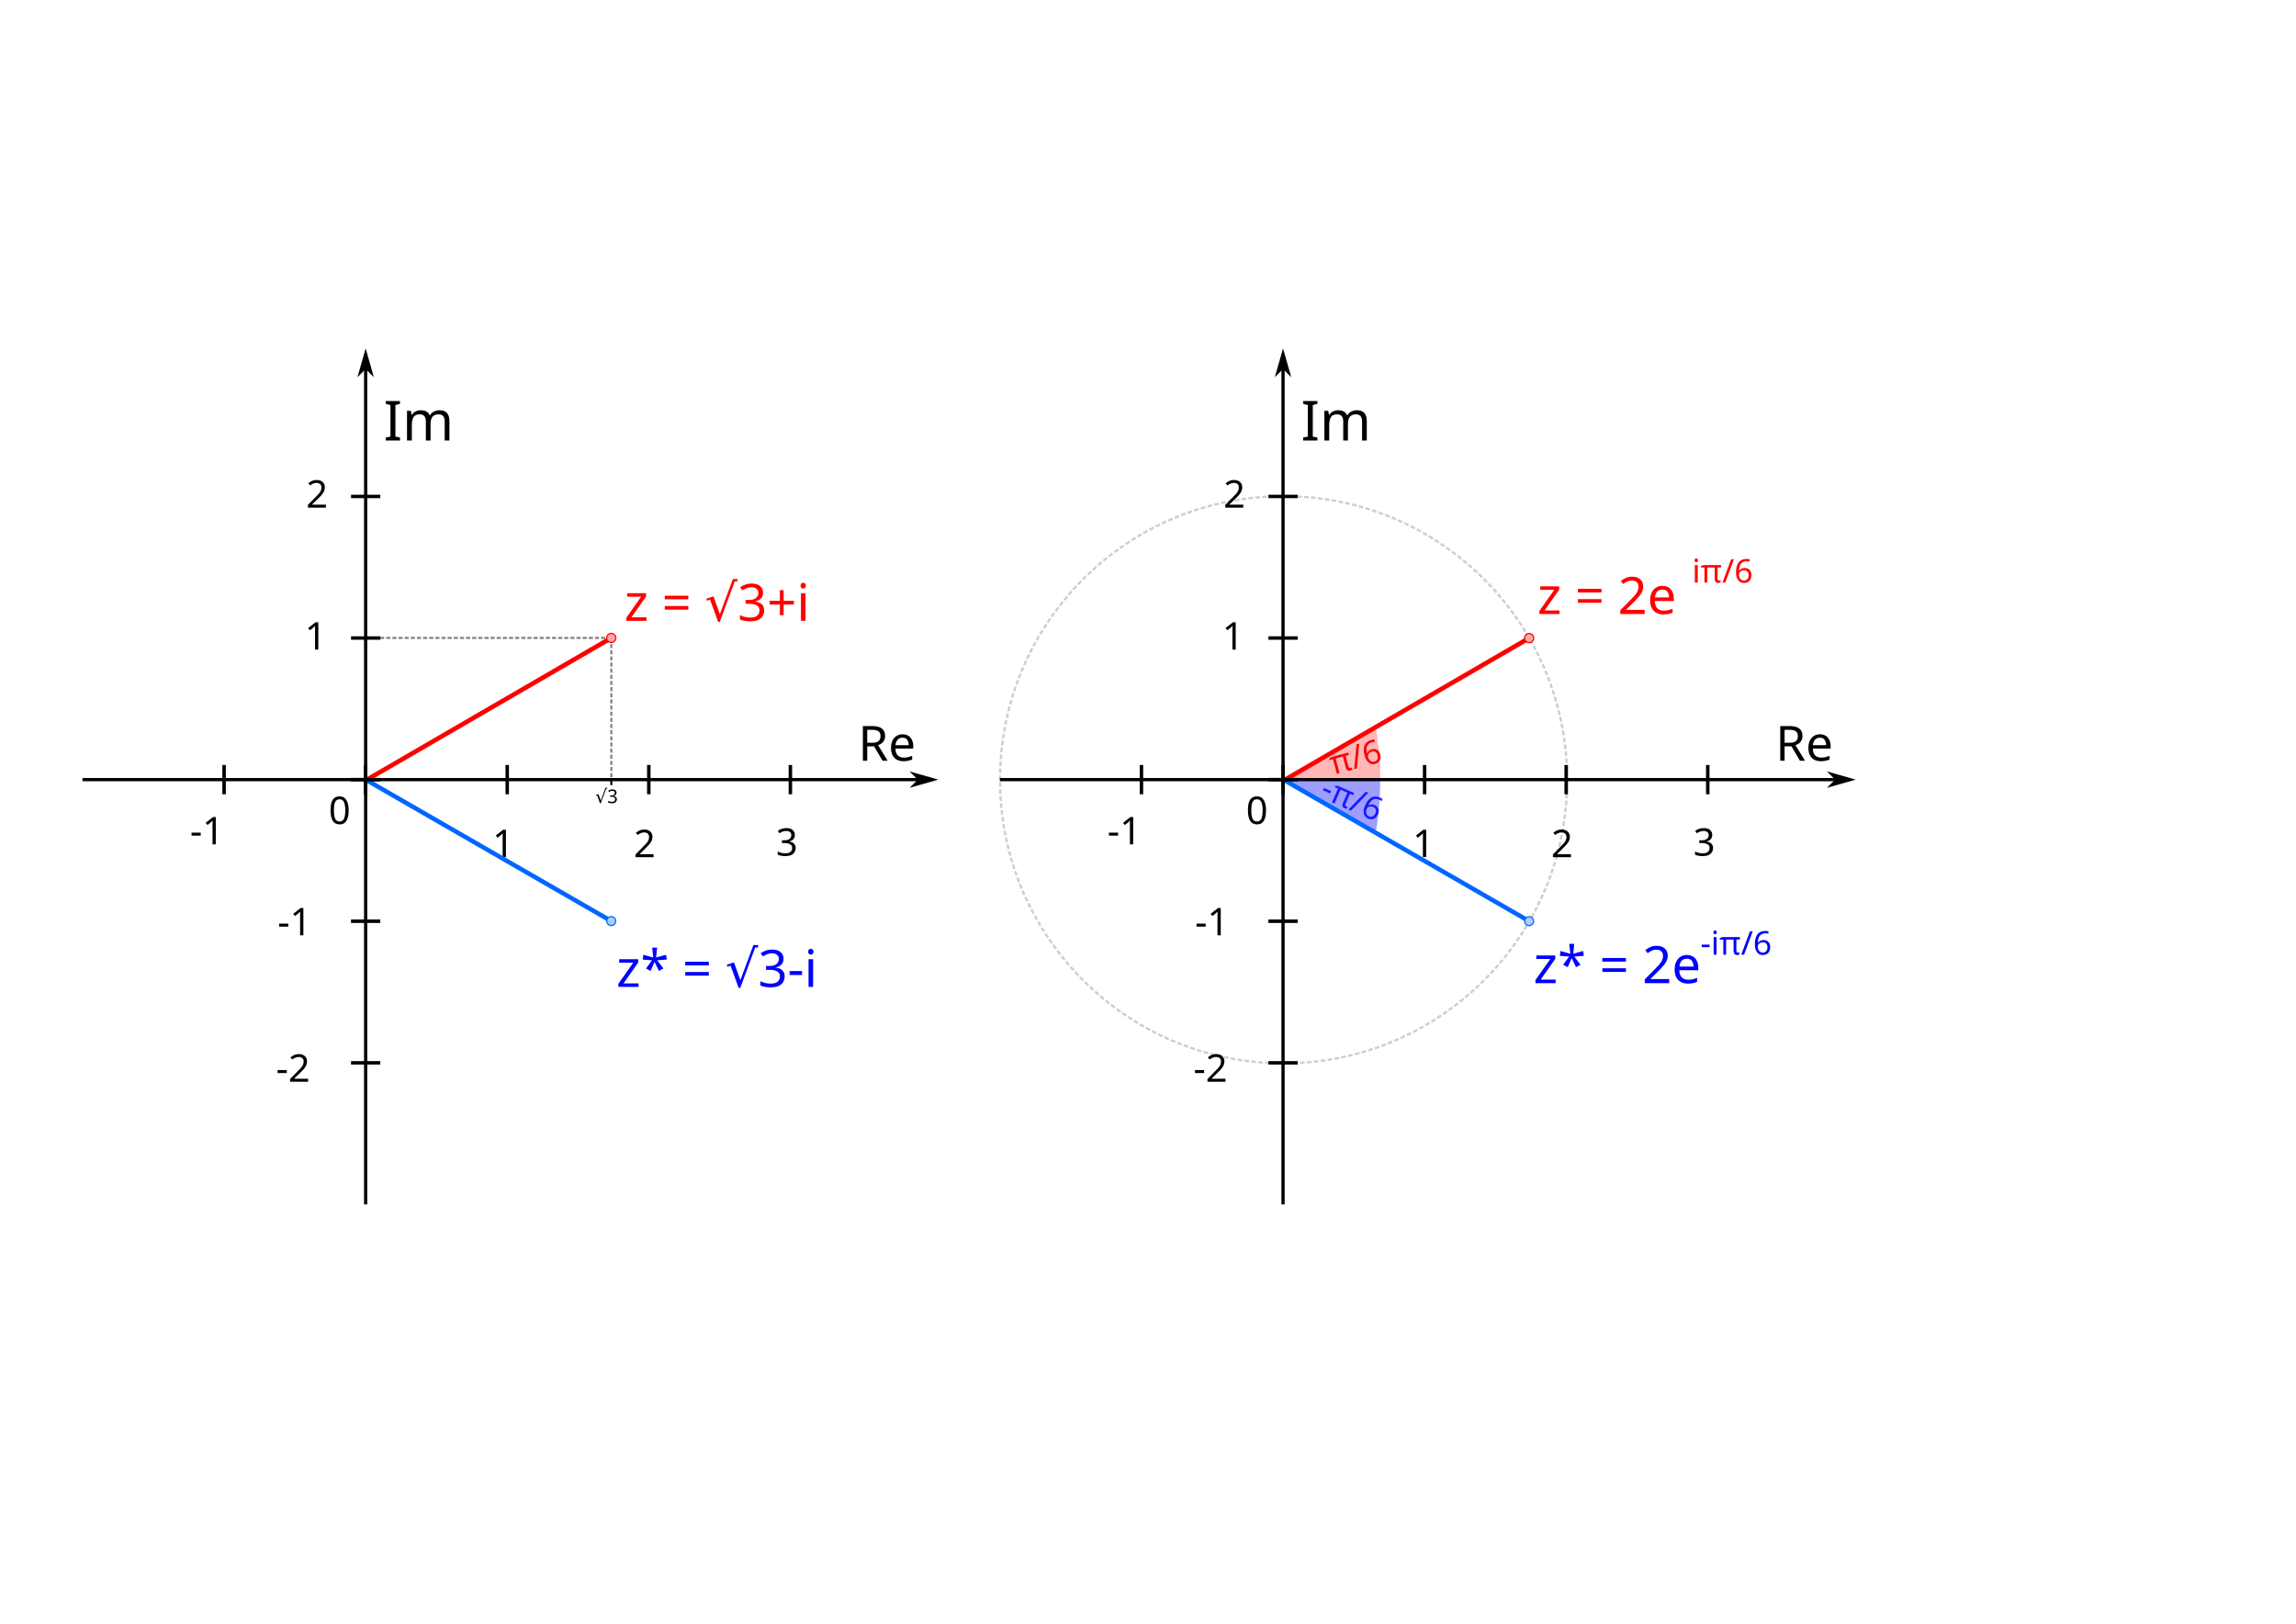
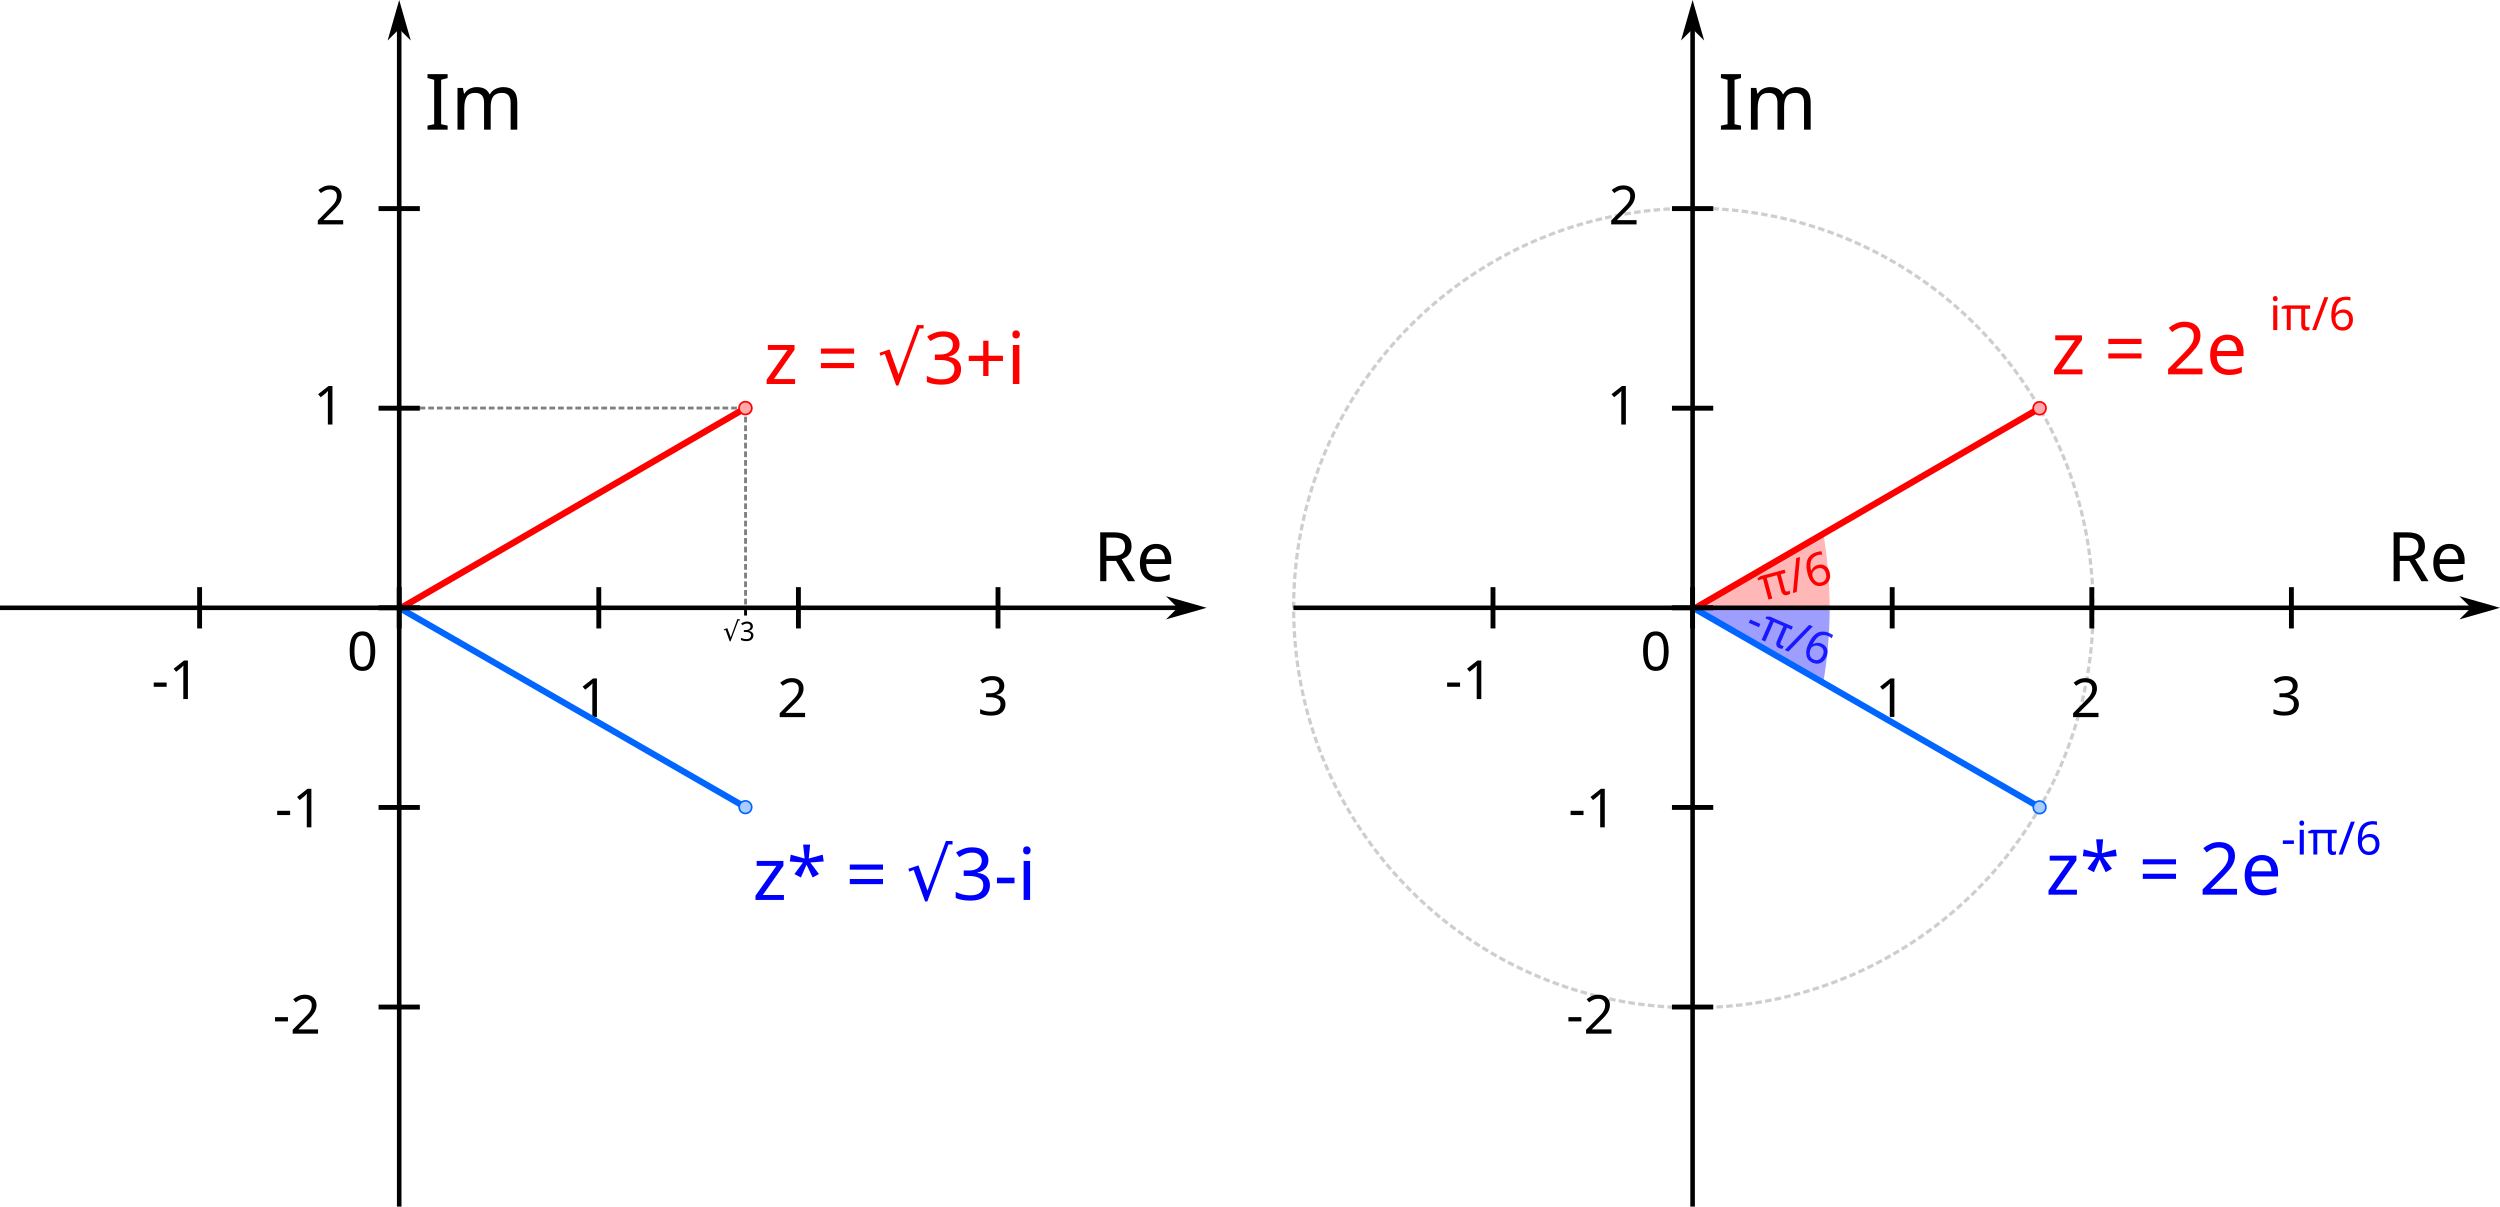
- <svg xmlns="http://www.w3.org/2000/svg" width="297mm" height="210mm" viewBox="0 0 297 210" version="1.1" id="svg8">
+ <svg xmlns="http://www.w3.org/2000/svg" width="229.372mm" height="110.705mm" viewBox="0 0 229.372 110.705" version="1.1" id="svg8">
  <defs id="defs2">
    <marker orient="auto" refY="0" refX="0" id="marker8377" style="overflow:visible">
      <path id="path8375" d="M 0,0 5,-5 -12.5,0 5,5 Z" style="fill:#000000;fill-opacity:1;fill-rule:evenodd;stroke:#000000;stroke-width:1pt;stroke-opacity:1" transform="matrix(-0.4,0,0,-0.4,-4,0)" />
    </marker>
    <marker style="overflow:visible" id="marker6010" refX="0" refY="0" orient="auto">
      <path transform="matrix(-0.4,0,0,-0.4,-4,0)" style="fill:#000000;fill-opacity:1;fill-rule:evenodd;stroke:#000000;stroke-width:1pt;stroke-opacity:1" d="M 0,0 5,-5 -12.5,0 5,5 Z" id="path6008" />
    </marker>
-     <marker orient="auto" refY="0.0" refX="0.0" id="DotS" style="overflow:visible">
-       <path id="path897" d="M -2.5,-1.0 C -2.5,1.76 -4.74,4.0 -7.5,4.0 C -10.26,4.0 -12.5,1.76 -12.5,-1.0 C -12.5,-3.76 -10.26,-6.0 -7.5,-6.0 C -4.74,-6.0 -2.5,-3.76 -2.5,-1.0 z " style="fill-rule:evenodd;stroke:#ff0000;stroke-width:1pt;stroke-opacity:1;fill:#ffaaaa;fill-opacity:1" transform="scale(0.2) translate(7.4, 1)" />
+     <marker orient="auto" refY="0" refX="0" id="DotS" style="overflow:visible">
+       <path id="path897" d="m -2.5,-1 c 0,2.76 -2.24,5 -5,5 -2.76,0 -5,-2.24 -5,-5 0,-2.76 2.24,-5 5,-5 2.76,0 5,2.24 5,5 z" style="fill:#ffaaaa;fill-opacity:1;fill-rule:evenodd;stroke:#ff0000;stroke-width:1pt;stroke-opacity:1" transform="matrix(0.2,0,0,0.2,1.48,0.2)" />
    </marker>
    <marker orient="auto" refY="0" refX="0" id="marker4554" style="overflow:visible">
      <path id="path4552" d="M 0,0 5,-5 -12.5,0 5,5 Z" style="fill:#000000;fill-opacity:1;fill-rule:evenodd;stroke:#000000;stroke-width:1pt;stroke-opacity:1" transform="matrix(-0.4,0,0,-0.4,-4,0)" />
    </marker>
    <marker orient="auto" refY="0" refX="0" id="StopL" style="overflow:visible">
      <path id="path999" d="M 0,5.65 V -5.65" style="fill:none;fill-opacity:0.75;fill-rule:evenodd;stroke:#000000;stroke-width:1pt;stroke-opacity:1" transform="scale(0.8)" />
    </marker>
    <marker orient="auto" refY="0" refX="0" id="Arrow1Lend" style="overflow:visible">
      <path id="path833" d="M 0,0 5,-5 -12.5,0 5,5 Z" style="fill:#000000;fill-opacity:1;fill-rule:evenodd;stroke:#000000;stroke-width:1pt;stroke-opacity:1" transform="matrix(-0.8,0,0,-0.8,-10,0)" />
    </marker>
    <marker orient="auto" refY="0" refX="0" id="Arrow1Lend-0" style="overflow:visible">
      <path id="path833-0" d="M 0,0 5,-5 -12.5,0 5,5 Z" style="fill:#000000;fill-opacity:1;fill-rule:evenodd;stroke:#000000;stroke-width:1pt;stroke-opacity:1" transform="matrix(-0.8,0,0,-0.8,-10,0)" />
    </marker>
    <marker orient="auto" refY="0" refX="0" id="StopL-1" style="overflow:visible">
      <path id="path999-1" d="M 0,5.65 V -5.65" style="fill:none;fill-opacity:0.75;fill-rule:evenodd;stroke:#000000;stroke-width:1pt;stroke-opacity:1" transform="scale(0.8)" />
    </marker>
    <marker orient="auto" refY="0" refX="0" id="StopL-1-6" style="overflow:visible">
      <path id="path999-1-7" d="M 0,5.65 V -5.65" style="fill:none;fill-opacity:0.75;fill-rule:evenodd;stroke:#000000;stroke-width:1pt;stroke-opacity:1" transform="scale(0.8)" />
    </marker>
    <marker orient="auto" refY="0" refX="0" id="StopL-1-6-5" style="overflow:visible">
      <path id="path999-1-7-0" d="M 0,5.65 V -5.65" style="fill:none;fill-opacity:0.75;fill-rule:evenodd;stroke:#000000;stroke-width:1pt;stroke-opacity:1" transform="scale(0.8)" />
    </marker>
    <marker orient="auto" refY="0" refX="0" id="StopL-1-5" style="overflow:visible">
      <path id="path999-1-0" d="M 0,5.65 V -5.65" style="fill:none;fill-opacity:0.75;fill-rule:evenodd;stroke:#000000;stroke-width:1pt;stroke-opacity:1" transform="scale(0.8)" />
    </marker>
    <marker orient="auto" refY="0" refX="0" id="StopL-5" style="overflow:visible">
      <path id="path999-18" d="M 0,5.65 V -5.65" style="fill:none;fill-opacity:0.75;fill-rule:evenodd;stroke:#000000;stroke-width:1pt;stroke-opacity:1" transform="scale(0.8)" />
    </marker>
    <marker orient="auto" refY="0" refX="0" id="StopL-1-6-5-7" style="overflow:visible">
      <path id="path999-1-7-0-4" d="M 0,5.65 V -5.65" style="fill:none;fill-opacity:0.75;fill-rule:evenodd;stroke:#000000;stroke-width:1pt;stroke-opacity:1" transform="scale(0.8)" />
    </marker>
    <marker orient="auto" refY="0" refX="0" id="StopL-1-5-0" style="overflow:visible">
      <path id="path999-1-0-1" d="M 0,5.65 V -5.65" style="fill:none;fill-opacity:0.75;fill-rule:evenodd;stroke:#000000;stroke-width:1pt;stroke-opacity:1" transform="scale(0.8)" />
    </marker>
    <marker orient="auto" refY="0" refX="0" id="StopL-5-2" style="overflow:visible">
      <path id="path999-18-7" d="M 0,5.65 V -5.65" style="fill:none;fill-opacity:0.75;fill-rule:evenodd;stroke:#000000;stroke-width:1pt;stroke-opacity:1" transform="scale(0.8)" />
    </marker>
    <marker orient="auto" refY="0" refX="0" id="StopL-15" style="overflow:visible">
      <path id="path999-4" d="M 0,5.65 V -5.65" style="fill:none;fill-opacity:0.75;fill-rule:evenodd;stroke:#000000;stroke-width:1pt;stroke-opacity:1" transform="scale(0.8)" />
    </marker>
    <marker orient="auto" refY="0" refX="0" id="StopL-1-1" style="overflow:visible">
      <path id="path999-1-8" d="M 0,5.65 V -5.65" style="fill:none;fill-opacity:0.75;fill-rule:evenodd;stroke:#000000;stroke-width:1pt;stroke-opacity:1" transform="scale(0.8)" />
    </marker>
    <marker orient="auto" refY="0" refX="0" id="StopL-1-6-4" style="overflow:visible">
      <path id="path999-1-7-07" d="M 0,5.65 V -5.65" style="fill:none;fill-opacity:0.75;fill-rule:evenodd;stroke:#000000;stroke-width:1pt;stroke-opacity:1" transform="scale(0.8)" />
    </marker>
    <marker orient="auto" refY="0" refX="0" id="StopL-5-7" style="overflow:visible">
      <path id="path999-18-8" d="M 0,5.65 V -5.65" style="fill:none;fill-opacity:0.75;fill-rule:evenodd;stroke:#000000;stroke-width:1pt;stroke-opacity:1" transform="scale(0.8)" />
    </marker>
    <marker orient="auto" refY="0" refX="0" id="StopL-1-5-7" style="overflow:visible">
      <path id="path999-1-0-3" d="M 0,5.65 V -5.65" style="fill:none;fill-opacity:0.75;fill-rule:evenodd;stroke:#000000;stroke-width:1pt;stroke-opacity:1" transform="scale(0.8)" />
    </marker>
    <marker orient="auto" refY="0" refX="0" id="StopL-1-6-5-5" style="overflow:visible">
      <path id="path999-1-7-0-3" d="M 0,5.65 V -5.65" style="fill:none;fill-opacity:0.75;fill-rule:evenodd;stroke:#000000;stroke-width:1pt;stroke-opacity:1" transform="scale(0.8)" />
    </marker>
    <marker orient="auto" refY="0" refX="0" id="StopL-5-2-8" style="overflow:visible">
      <path id="path999-18-7-5" d="M 0,5.65 V -5.65" style="fill:none;fill-opacity:0.75;fill-rule:evenodd;stroke:#000000;stroke-width:1pt;stroke-opacity:1" transform="scale(0.8)" />
    </marker>
    <marker orient="auto" refY="0" refX="0" id="StopL-1-5-0-8" style="overflow:visible">
      <path id="path999-1-0-1-7" d="M 0,5.65 V -5.65" style="fill:none;fill-opacity:0.75;fill-rule:evenodd;stroke:#000000;stroke-width:1pt;stroke-opacity:1" transform="scale(0.8)" />
    </marker>
    <marker style="overflow:visible" id="marker1613-0" refX="0" refY="0" orient="auto">
      <path transform="matrix(-0.4,0,0,-0.4,-4,0)" style="fill:#000000;fill-opacity:1;fill-rule:evenodd;stroke:#000000;stroke-width:1pt;stroke-opacity:1" d="M 0,0 5,-5 -12.5,0 5,5 Z" id="path1611-9" />
    </marker>
    <marker orient="auto" refY="0" refX="0" id="StopL-1-6-4-2" style="overflow:visible">
      <path id="path999-1-7-07-5" d="M 0,5.65 V -5.65" style="fill:none;fill-opacity:0.75;fill-rule:evenodd;stroke:#000000;stroke-width:1pt;stroke-opacity:1" transform="scale(0.8)" />
    </marker>
    <marker orient="auto" refY="0" refX="0" id="marker4554-7" style="overflow:visible">
      <path id="path4552-0" d="M 0,0 5,-5 -12.5,0 5,5 Z" style="fill:#000000;fill-opacity:1;fill-rule:evenodd;stroke:#000000;stroke-width:1pt;stroke-opacity:1" transform="matrix(-0.4,0,0,-0.4,-4,0)" />
    </marker>
    <marker orient="auto" refY="0" refX="0" id="StopL-1-6-5-5-0" style="overflow:visible">
      <path id="path999-1-7-0-3-9" d="M 0,5.65 V -5.65" style="fill:none;fill-opacity:0.75;fill-rule:evenodd;stroke:#000000;stroke-width:1pt;stroke-opacity:1" transform="scale(0.8)" />
    </marker>
    <marker orient="auto" refY="0" refX="0" id="StopL-1-5-7-9" style="overflow:visible">
      <path id="path999-1-0-3-5" d="M 0,5.65 V -5.65" style="fill:none;fill-opacity:0.75;fill-rule:evenodd;stroke:#000000;stroke-width:1pt;stroke-opacity:1" transform="scale(0.8)" />
    </marker>
    <marker orient="auto" refY="0" refX="0" id="StopL-5-7-7" style="overflow:visible">
      <path id="path999-18-8-6" d="M 0,5.65 V -5.65" style="fill:none;fill-opacity:0.75;fill-rule:evenodd;stroke:#000000;stroke-width:1pt;stroke-opacity:1" transform="scale(0.8)" />
    </marker>
    <marker orient="auto" refY="0" refX="0" id="StopL-1-1-0" style="overflow:visible">
      <path id="path999-1-8-1" d="M 0,5.65 V -5.65" style="fill:none;fill-opacity:0.75;fill-rule:evenodd;stroke:#000000;stroke-width:1pt;stroke-opacity:1" transform="scale(0.8)" />
    </marker>
    <marker orient="auto" refY="0" refX="0" id="StopL-1-5-0-6" style="overflow:visible">
      <path id="path999-1-0-1-8" d="M 0,5.65 V -5.65" style="fill:none;fill-opacity:0.75;fill-rule:evenodd;stroke:#000000;stroke-width:1pt;stroke-opacity:1" transform="scale(0.8)" />
    </marker>
    <marker orient="auto" refY="0" refX="0" id="StopL-5-2-3" style="overflow:visible">
      <path id="path999-18-7-4" d="M 0,5.65 V -5.65" style="fill:none;fill-opacity:0.75;fill-rule:evenodd;stroke:#000000;stroke-width:1pt;stroke-opacity:1" transform="scale(0.8)" />
    </marker>
    <marker orient="auto" refY="0" refX="0" id="StopL-1-6-5-4" style="overflow:visible">
      <path id="path999-1-7-0-36" d="M 0,5.65 V -5.65" style="fill:none;fill-opacity:0.75;fill-rule:evenodd;stroke:#000000;stroke-width:1pt;stroke-opacity:1" transform="scale(0.8)" />
    </marker>
    <marker orient="auto" refY="0" refX="0" id="StopL-1-5-2" style="overflow:visible">
      <path id="path999-1-0-6" d="M 0,5.65 V -5.65" style="fill:none;fill-opacity:0.75;fill-rule:evenodd;stroke:#000000;stroke-width:1pt;stroke-opacity:1" transform="scale(0.8)" />
    </marker>
    <marker orient="auto" refY="0" refX="0" id="StopL-5-5" style="overflow:visible">
      <path id="path999-18-9" d="M 0,5.65 V -5.65" style="fill:none;fill-opacity:0.75;fill-rule:evenodd;stroke:#000000;stroke-width:1pt;stroke-opacity:1" transform="scale(0.8)" />
    </marker>
    <marker orient="auto" refY="0" refX="0" id="StopL-1-6-47" style="overflow:visible">
      <path id="path999-1-7-06" d="M 0,5.65 V -5.65" style="fill:none;fill-opacity:0.75;fill-rule:evenodd;stroke:#000000;stroke-width:1pt;stroke-opacity:1" transform="scale(0.8)" />
    </marker>
    <marker orient="auto" refY="0" refX="0" id="DotS-3" style="overflow:visible">
      <path id="path897-0" d="m -2.5,-1 c 0,2.76 -2.24,5 -5,5 -2.76,0 -5,-2.24 -5,-5 0,-2.76 2.24,-5 5,-5 2.76,0 5,2.24 5,5 z" style="fill:#aaccff;fill-opacity:1;fill-rule:evenodd;stroke:#0066ff;stroke-width:1pt;stroke-opacity:1" transform="matrix(0.2,0,0,0.2,1.48,0.2)" />
    </marker>
    <marker orient="auto" refY="0" refX="0" id="DotS-3-3" style="overflow:visible">
      <path id="path897-0-3" d="m -2.5,-1 c 0,2.76 -2.24,5 -5,5 -2.76,0 -5,-2.24 -5,-5 0,-2.76 2.24,-5 5,-5 2.76,0 5,2.24 5,5 z" style="fill:#aaccff;fill-opacity:1;fill-rule:evenodd;stroke:#0066ff;stroke-width:1pt;stroke-opacity:1" transform="matrix(0.2,0,0,0.2,1.48,0.2)" />
    </marker>
    <marker orient="auto" refY="0" refX="0" id="DotS-2" style="overflow:visible">
      <path id="path897-6" d="m -2.5,-1 c 0,2.76 -2.24,5 -5,5 -2.76,0 -5,-2.24 -5,-5 0,-2.76 2.24,-5 5,-5 2.76,0 5,2.24 5,5 z" style="fill:#ffaaaa;fill-opacity:1;fill-rule:evenodd;stroke:#ff0000;stroke-width:1pt;stroke-opacity:1" transform="matrix(0.2,0,0,0.2,1.48,0.2)" />
    </marker>
    <marker orient="auto" refY="0" refX="0" id="DotS-22" style="overflow:visible">
      <path id="path897-3" d="m -2.5,-1 c 0,2.76 -2.24,5 -5,5 -2.76,0 -5,-2.24 -5,-5 0,-2.76 2.24,-5 5,-5 2.76,0 5,2.24 5,5 z" style="fill:#ffaaaa;fill-opacity:1;fill-rule:evenodd;stroke:#ff0000;stroke-width:1pt;stroke-opacity:1" transform="matrix(0.2,0,0,0.2,1.48,0.2)" />
    </marker>
    <marker orient="auto" refY="0" refX="0" id="DotS-3-3-4" style="overflow:visible">
      <path id="path897-0-3-7" d="m -2.5,-1 c 0,2.76 -2.24,5 -5,5 -2.76,0 -5,-2.24 -5,-5 0,-2.76 2.24,-5 5,-5 2.76,0 5,2.24 5,5 z" style="fill:#aaccff;fill-opacity:1;fill-rule:evenodd;stroke:#0066ff;stroke-width:1pt;stroke-opacity:1" transform="matrix(0.2,0,0,0.2,1.48,0.2)" />
    </marker>
    <marker orient="auto" refY="0" refX="0" id="DotS-7" style="overflow:visible">
      <path id="path897-5" d="m -2.5,-1 c 0,2.76 -2.24,5 -5,5 -2.76,0 -5,-2.24 -5,-5 0,-2.76 2.24,-5 5,-5 2.76,0 5,2.24 5,5 z" style="fill:#ffaaaa;fill-opacity:1;fill-rule:evenodd;stroke:#ff0000;stroke-width:1pt;stroke-opacity:1" transform="matrix(0.2,0,0,0.2,1.48,0.2)" />
    </marker>
    <marker orient="auto" refY="0" refX="0" id="DotS-3-3-4-5" style="overflow:visible">
      <path id="path897-0-3-7-5" d="m -2.5,-1 c 0,2.76 -2.24,5 -5,5 -2.76,0 -5,-2.24 -5,-5 0,-2.76 2.24,-5 5,-5 2.76,0 5,2.24 5,5 z" style="fill:#aaccff;fill-opacity:1;fill-rule:evenodd;stroke:#0066ff;stroke-width:1pt;stroke-opacity:1" transform="matrix(0.2,0,0,0.2,1.48,0.2)" />
    </marker>
    <marker orient="auto" refY="0" refX="0" id="DotS-7-1" style="overflow:visible">
      <path id="path897-5-7" d="m -2.5,-1 c 0,2.76 -2.24,5 -5,5 -2.76,0 -5,-2.24 -5,-5 0,-2.76 2.24,-5 5,-5 2.76,0 5,2.24 5,5 z" style="fill:#ffaaaa;fill-opacity:1;fill-rule:evenodd;stroke:#ff0000;stroke-width:1pt;stroke-opacity:1" transform="matrix(0.2,0,0,0.2,1.48,0.2)" />
    </marker>
    <marker orient="auto" refY="0" refX="0" id="DotS-3-3-4-5-7" style="overflow:visible">
      <path id="path897-0-3-7-5-3" d="m -2.5,-1 c 0,2.76 -2.24,5 -5,5 -2.76,0 -5,-2.24 -5,-5 0,-2.76 2.24,-5 5,-5 2.76,0 5,2.24 5,5 z" style="fill:#aaccff;fill-opacity:1;fill-rule:evenodd;stroke:#0066ff;stroke-width:1pt;stroke-opacity:1" transform="matrix(0.2,0,0,0.2,1.48,0.2)" />
    </marker>
  </defs>
-   <g id="layer3" style="display:inline" transform="translate(0,-87)">
+   <g id="layer3" style="display:inline" transform="translate(-10.67389,-132.0671)">
    <circle transform="translate(0,87)" style="display:inline;opacity:0.385;fill:none;fill-opacity:1;fill-rule:nonzero;stroke:#808080;stroke-width:0.3;stroke-miterlimit:4;stroke-dasharray:0.6, 0.3;stroke-dashoffset:0;stroke-opacity:1" id="path1262" cx="166.038" cy="100.847" r="36.677" />
    <text id="text4312-1" y="197.848" x="63.693" style="font-style:normal;font-weight:normal;font-size:4.939px;line-height:1.25;font-family:sans-serif;letter-spacing:0px;word-spacing:0px;fill:#000000;fill-opacity:1;stroke:none;stroke-width:0.265" xml:space="preserve">
      <tspan style="font-size:4.939px;stroke-width:0.265" y="197.848" x="63.693" id="tspan4310-7">1</tspan>
    </text>
    <text id="text4304" y="185.389" x="111.007" style="font-style:normal;font-weight:normal;font-size:6.279px;line-height:1.25;font-family:sans-serif;letter-spacing:0px;word-spacing:0px;fill:#000000;fill-opacity:1;stroke:none;stroke-width:0.157" xml:space="preserve">
      <tspan style="stroke-width:0.157" y="185.389" x="111.007" id="tspan4302">Re</tspan>
    </text>
    <text id="text4308" y="143.963" x="49.619" style="font-style:normal;font-weight:normal;font-size:7.144px;line-height:1.25;font-family:sans-serif;letter-spacing:0px;word-spacing:0px;fill:#000000;fill-opacity:1;stroke:none;stroke-width:0.179" xml:space="preserve">
      <tspan style="stroke-width:0.179" y="143.963" x="49.619" id="tspan4306">Im</tspan>
    </text>
    <text id="text4312" y="171.015" x="39.426" style="font-style:normal;font-weight:normal;font-size:4.939px;line-height:1.25;font-family:sans-serif;letter-spacing:0px;word-spacing:0px;fill:#000000;fill-opacity:1;stroke:none;stroke-width:0.265" xml:space="preserve">
      <tspan style="font-size:4.939px;stroke-width:0.265" y="171.015" x="39.426" id="tspan4310">1</tspan>
    </text>
    <text id="text4316" y="152.656" x="39.598" style="font-style:normal;font-weight:normal;font-size:4.939px;line-height:1.25;font-family:sans-serif;letter-spacing:0px;word-spacing:0px;fill:#000000;fill-opacity:1;stroke:none;stroke-width:0.265" xml:space="preserve">
      <tspan style="font-size:4.939px;stroke-width:0.265" y="152.656" x="39.598" id="tspan4314">2</tspan>
    </text>
    <text id="text4316-3" y="197.864" x="81.977" style="font-style:normal;font-weight:normal;font-size:4.939px;line-height:1.25;font-family:sans-serif;letter-spacing:0px;word-spacing:0px;fill:#000000;fill-opacity:1;stroke:none;stroke-width:0.265" xml:space="preserve">
      <tspan style="font-size:4.939px;stroke-width:0.265" y="197.864" x="81.977" id="tspan4314-7">2</tspan>
    </text>
    <text id="text4320-2" y="197.675" x="100.377" style="font-style:normal;font-weight:normal;font-size:4.939px;line-height:1.25;font-family:sans-serif;letter-spacing:0px;word-spacing:0px;fill:#000000;fill-opacity:1;stroke:none;stroke-width:0.265" xml:space="preserve">
      <tspan style="font-size:4.939px;stroke-width:0.265" y="197.675" x="100.377" id="tspan4318-6">3</tspan>
    </text>
    <text xml:space="preserve" style="font-style:normal;font-weight:normal;font-size:4.939px;line-height:1.25;font-family:sans-serif;letter-spacing:0px;word-spacing:0px;fill:#000000;fill-opacity:1;stroke:none;stroke-width:0.265" x="42.525" y="193.575" id="text4460">
      <tspan id="tspan4458" x="42.525" y="193.575" style="font-size:4.939px;stroke-width:0.265">0</tspan>
    </text>
    <text id="text4312-9" y="207.971" x="35.902" style="font-style:normal;font-weight:normal;font-size:4.939px;line-height:1.25;font-family:sans-serif;letter-spacing:0px;word-spacing:0px;fill:#000000;fill-opacity:1;stroke:none;stroke-width:0.265" xml:space="preserve">
      <tspan style="font-size:4.939px;stroke-width:0.265" y="207.971" x="35.902" id="tspan4310-4">-1</tspan>
    </text>
    <text id="text4316-1" y="226.907" x="35.705" style="font-style:normal;font-weight:normal;font-size:4.939px;line-height:1.25;font-family:sans-serif;letter-spacing:0px;word-spacing:0px;fill:#000000;fill-opacity:1;stroke:none;stroke-width:0.265" xml:space="preserve">
      <tspan style="font-size:4.939px;stroke-width:0.265" y="226.907" x="35.705" id="tspan4314-9">-2</tspan>
    </text>
    <text id="text4312-9-5" y="196.204" x="24.574" style="font-style:normal;font-weight:normal;font-size:4.939px;line-height:1.25;font-family:sans-serif;letter-spacing:0px;word-spacing:0px;fill:#000000;fill-opacity:1;stroke:none;stroke-width:0.265" xml:space="preserve">
      <tspan style="font-size:4.939px;stroke-width:0.265" y="196.204" x="24.574" id="tspan4310-4-8">-1</tspan>
    </text>
    <text id="text4304-8" y="185.389" x="229.675" style="font-style:normal;font-weight:normal;font-size:6.279px;line-height:1.25;font-family:sans-serif;letter-spacing:0px;word-spacing:0px;display:inline;fill:#000000;fill-opacity:1;stroke:none;stroke-width:0.157" xml:space="preserve">
      <tspan style="stroke-width:0.157" y="185.389" x="229.675" id="tspan4302-5">Re</tspan>
    </text>
    <text id="text4308-4" y="143.963" x="168.286" style="font-style:normal;font-weight:normal;font-size:7.144px;line-height:1.25;font-family:sans-serif;letter-spacing:0px;word-spacing:0px;display:inline;fill:#000000;fill-opacity:1;stroke:none;stroke-width:0.179" xml:space="preserve">
      <tspan style="stroke-width:0.179" y="143.963" x="168.286" id="tspan4306-6">Im</tspan>
    </text>
    <text id="text4312-1-3" y="197.848" x="182.731" style="font-style:normal;font-weight:normal;font-size:4.939px;line-height:1.25;font-family:sans-serif;letter-spacing:0px;word-spacing:0px;display:inline;fill:#000000;fill-opacity:1;stroke:none;stroke-width:0.265" xml:space="preserve">
      <tspan style="font-size:4.939px;stroke-width:0.265" y="197.848" x="182.731" id="tspan4310-7-3">1</tspan>
    </text>
    <text id="text4316-3-0" y="197.864" x="200.645" style="font-style:normal;font-weight:normal;font-size:4.939px;line-height:1.25;font-family:sans-serif;letter-spacing:0px;word-spacing:0px;display:inline;fill:#000000;fill-opacity:1;stroke:none;stroke-width:0.265" xml:space="preserve">
      <tspan style="font-size:4.939px;stroke-width:0.265" y="197.864" x="200.645" id="tspan4314-7-6">2</tspan>
    </text>
    <text id="text4320-2-4" y="197.675" x="219.045" style="font-style:normal;font-weight:normal;font-size:4.939px;line-height:1.25;font-family:sans-serif;letter-spacing:0px;word-spacing:0px;display:inline;fill:#000000;fill-opacity:1;stroke:none;stroke-width:0.265" xml:space="preserve">
      <tspan style="font-size:4.939px;stroke-width:0.265" y="197.675" x="219.045" id="tspan4318-6-6">3</tspan>
    </text>
    <text id="text4312-4" y="171.015" x="158.094" style="font-style:normal;font-weight:normal;font-size:4.939px;line-height:1.25;font-family:sans-serif;letter-spacing:0px;word-spacing:0px;display:inline;fill:#000000;fill-opacity:1;stroke:none;stroke-width:0.265" xml:space="preserve">
      <tspan style="font-size:4.939px;stroke-width:0.265" y="171.015" x="158.094" id="tspan4310-70">1</tspan>
    </text>
    <text id="text4316-2" y="152.656" x="158.266" style="font-style:normal;font-weight:normal;font-size:4.939px;line-height:1.25;font-family:sans-serif;letter-spacing:0px;word-spacing:0px;display:inline;fill:#000000;fill-opacity:1;stroke:none;stroke-width:0.265" xml:space="preserve">
      <tspan style="font-size:4.939px;stroke-width:0.265" y="152.656" x="158.266" id="tspan4314-4">2</tspan>
    </text>
    <text xml:space="preserve" style="font-style:normal;font-weight:normal;font-size:4.939px;line-height:1.25;font-family:sans-serif;letter-spacing:0px;word-spacing:0px;display:inline;fill:#000000;fill-opacity:1;stroke:none;stroke-width:0.265" x="161.192" y="193.575" id="text4460-4">
      <tspan id="tspan4458-0" x="161.192" y="193.575" style="font-size:4.939px;stroke-width:0.265">0</tspan>
    </text>
    <text id="text4312-9-0" y="207.971" x="154.57" style="font-style:normal;font-weight:normal;font-size:4.939px;line-height:1.25;font-family:sans-serif;letter-spacing:0px;word-spacing:0px;display:inline;fill:#000000;fill-opacity:1;stroke:none;stroke-width:0.265" xml:space="preserve">
      <tspan style="font-size:4.939px;stroke-width:0.265" y="207.971" x="154.57" id="tspan4310-4-1">-1</tspan>
    </text>
    <text id="text4316-1-0" y="226.907" x="154.372" style="font-style:normal;font-weight:normal;font-size:4.939px;line-height:1.25;font-family:sans-serif;letter-spacing:0px;word-spacing:0px;display:inline;fill:#000000;fill-opacity:1;stroke:none;stroke-width:0.265" xml:space="preserve">
      <tspan style="font-size:4.939px;stroke-width:0.265" y="226.907" x="154.372" id="tspan4314-9-9">-2</tspan>
    </text>
    <text id="text4312-9-5-7" y="196.204" x="143.241" style="font-style:normal;font-weight:normal;font-size:4.939px;line-height:1.25;font-family:sans-serif;letter-spacing:0px;word-spacing:0px;display:inline;fill:#000000;fill-opacity:1;stroke:none;stroke-width:0.265" xml:space="preserve">
      <tspan style="font-size:4.939px;stroke-width:0.265" y="196.204" x="143.241" id="tspan4310-4-8-9">-1</tspan>
    </text>
-     <path style="fill:#999999;stroke:#808080;stroke-width:0.265;stroke-linecap:butt;stroke-linejoin:miter;stroke-opacity:1;stroke-miterlimit:4;stroke-dasharray:0.53,0.265;stroke-dashoffset:0" d="m 79.077,169.504 v 18.354" id="path2542" />
-     <path style="fill:none;stroke:#808080;stroke-width:0.265;stroke-linecap:butt;stroke-linejoin:miter;stroke-opacity:1;stroke-miterlimit:4;stroke-dasharray:0.529,0.265;stroke-dashoffset:0" d="M 79.077,169.504 H 47.25" id="path2544" />
+     <path style="fill:#999999;stroke:#808080;stroke-width:0.265;stroke-linecap:butt;stroke-linejoin:miter;stroke-miterlimit:4;stroke-dasharray:0.53, 0.265;stroke-dashoffset:0;stroke-opacity:1" d="m 79.077,169.504 v 18.354" id="path2542" />
+     <path style="fill:none;stroke:#808080;stroke-width:0.265;stroke-linecap:butt;stroke-linejoin:miter;stroke-miterlimit:4;stroke-dasharray:0.529, 0.265;stroke-dashoffset:0;stroke-opacity:1" d="M 79.077,169.504 H 47.25" id="path2544" />
  </g>
-   <g id="layer4" style="display:inline">
+   <g id="layer4" style="display:inline" transform="translate(-10.67389,-45.06715)">
    <path style="display:inline;opacity:0.382;fill:#0000ff;fill-opacity:1;fill-rule:nonzero;stroke:#ff0000;stroke-width:0;stroke-miterlimit:4;stroke-dasharray:none;stroke-dashoffset:0;stroke-opacity:1" id="path12388" d="m 178.542,100.84 a 12.504,22.673 0 0 1 -0.608,6.975 l -11.896,-6.983 z" />
    <text xml:space="preserve" style="font-style:normal;font-variant:normal;font-weight:normal;font-stretch:normal;font-size:6.669px;line-height:1.25;font-family:'Arial Rounded MT Bold';-inkscape-font-specification:'Arial Rounded MT Bold, ';letter-spacing:0px;word-spacing:0px;fill:#ff0000;fill-opacity:1;stroke:none;stroke-width:0.417" x="80.747" y="80.297" id="text7107">
      <tspan id="tspan7105" x="80.747" y="80.297" style="font-style:normal;font-variant:normal;font-weight:normal;font-stretch:normal;font-family:'Arial Rounded MT Bold';-inkscape-font-specification:'Arial Rounded MT Bold, ';fill:#ff0000;stroke-width:0.417">z = √3+i</tspan>
    </text>
    <text xml:space="preserve" style="font-style:normal;font-variant:normal;font-weight:normal;font-stretch:normal;font-size:6.669px;line-height:1.25;font-family:'Arial Rounded MT Bold';-inkscape-font-specification:'Arial Rounded MT Bold, ';letter-spacing:0px;word-spacing:0px;fill:#0000ff;fill-opacity:1;stroke:none;stroke-width:0.417" x="79.721" y="127.637" id="text7107-6">
      <tspan id="tspan7105-7" x="79.721" y="127.637" style="font-style:normal;font-variant:normal;font-weight:normal;font-stretch:normal;font-family:'Arial Rounded MT Bold';-inkscape-font-specification:'Arial Rounded MT Bold, ';fill:#0000ff;stroke-width:0.417">z* = √3-i</tspan>
    </text>
    <path style="display:inline;opacity:0.568;fill:#ff8080;fill-opacity:1;fill-rule:nonzero;stroke:#ff0000;stroke-width:0;stroke-miterlimit:4;stroke-dasharray:none;stroke-dashoffset:0;stroke-opacity:1" id="path12388-0" d="m 178.542,-100.84 a 12.504,22.673 0 0 1 -0.608,6.975 l -11.896,-6.983 z" transform="scale(1,-1)" />
    <text xml:space="preserve" style="font-style:normal;font-weight:normal;line-height:1.25;font-family:sans-serif;letter-spacing:0px;word-spacing:0px;baseline-shift:baseline;fill:#ff0000;fill-opacity:1;stroke:none;stroke-width:0.417" x="235.855" y="80.419" id="text7107-7">
      <tspan id="tspan7105-6" x="235.855" y="91.367" />
    </text>
    <text xml:space="preserve" style="font-style:normal;font-variant:normal;font-weight:normal;font-stretch:normal;font-size:6.669px;line-height:1.25;font-family:sans-serif;-inkscape-font-specification:sans-serif;letter-spacing:0px;word-spacing:0px;fill:#ff0000;fill-opacity:1;stroke:none;stroke-width:0.417" x="198.862" y="79.409" id="text7107-6-7-1">
      <tspan x="198.862" y="79.409" style="font-style:normal;font-variant:normal;font-weight:normal;font-stretch:normal;font-family:'Arial Rounded MT Bold';-inkscape-font-specification:'Arial Rounded MT Bold, ';fill:#ff0000;stroke-width:0.417" id="tspan7685">z = 2e</tspan>
    </text>
    <text xml:space="preserve" style="font-style:normal;font-variant:normal;font-weight:normal;font-stretch:normal;font-size:6.669px;line-height:1.25;font-family:sans-serif;-inkscape-font-specification:sans-serif;letter-spacing:0px;word-spacing:0px;fill:#0000ff;fill-opacity:1;stroke:none;stroke-width:0.417" x="260.941" y="70.339" id="text7107-6-7-1-6">
      <tspan id="tspan7105-7-3-9-2" x="260.941" y="76.424" style="font-style:normal;font-variant:normal;font-weight:normal;font-stretch:normal;font-family:sans-serif;-inkscape-font-specification:sans-serif;fill:#0000ff;stroke-width:0.417" />
    </text>
    <text xml:space="preserve" style="font-style:normal;font-weight:normal;font-size:4.233px;line-height:1.25;font-family:sans-serif;letter-spacing:0px;word-spacing:0px;fill:#ff0000;fill-opacity:1;stroke:none;stroke-width:0.265" x="218.877" y="75.351" id="text7691">
      <tspan id="tspan7689" x="218.877" y="75.351" style="font-style:normal;font-variant:normal;font-weight:normal;font-stretch:normal;font-family:'Arial Rounded MT Bold';-inkscape-font-specification:'Arial Rounded MT Bold, ';fill:#ff0000;stroke-width:0.265">iπ/6</tspan>
    </text>
    <text xml:space="preserve" style="font-style:normal;font-variant:normal;font-weight:normal;font-stretch:normal;font-size:6.669px;line-height:1.25;font-family:sans-serif;-inkscape-font-specification:sans-serif;letter-spacing:0px;word-spacing:0px;fill:#0000ff;fill-opacity:1;stroke:none;stroke-width:0.417" x="198.356" y="127.153" id="text7107-6-7-1-3">
      <tspan x="198.356" y="127.153" style="font-style:normal;font-variant:normal;font-weight:normal;font-stretch:normal;font-family:'Arial Rounded MT Bold';-inkscape-font-specification:'Arial Rounded MT Bold, ';fill:#0000ff;stroke-width:0.417" id="tspan7685-3">z* = 2e</tspan>
    </text>
    <text xml:space="preserve" style="font-style:normal;font-weight:normal;font-size:4.233px;line-height:1.25;font-family:sans-serif;letter-spacing:0px;word-spacing:0px;fill:#0000ff;fill-opacity:1;stroke:none;stroke-width:0.265" x="219.949" y="123.466" id="text7691-2">
      <tspan id="tspan7689-2" x="219.949" y="123.466" style="font-style:normal;font-variant:normal;font-weight:normal;font-stretch:normal;font-family:'Arial Rounded MT Bold';-inkscape-font-specification:'Arial Rounded MT Bold, ';fill:#0000ff;stroke-width:0.265">-iπ/6</tspan>
    </text>
    <text xml:space="preserve" style="font-style:normal;font-variant:normal;font-weight:normal;font-stretch:normal;font-size:4.233px;line-height:1.25;font-family:'Arial Rounded MT Bold';-inkscape-font-specification:'Arial Rounded MT Bold, ';letter-spacing:0px;word-spacing:0px;fill:#ff0000;fill-opacity:1;stroke:none;stroke-width:0.265" x="140.621" y="141.421" id="text15124" transform="rotate(-15)">
      <tspan id="tspan15122" x="140.621" y="141.421" style="font-style:normal;font-variant:normal;font-weight:normal;font-stretch:normal;font-family:'Arial Rounded MT Bold';-inkscape-font-specification:'Arial Rounded MT Bold, ';fill:#ff0000;stroke-width:0.265">π/6</tspan>
    </text>
    <text xml:space="preserve" style="font-style:normal;font-variant:normal;font-weight:normal;font-stretch:normal;font-size:4.233px;line-height:1.25;font-family:'Arial Rounded MT Bold';-inkscape-font-specification:'Arial Rounded MT Bold, ';letter-spacing:0px;word-spacing:0px;opacity:0.841;fill:#0000ff;fill-opacity:1;stroke:none;stroke-width:0.265" x="197.554" y="26.143" id="text15124-8" transform="rotate(23.59345)">
      <tspan id="tspan15122-3" x="197.554" y="26.143" style="font-style:normal;font-variant:normal;font-weight:normal;font-stretch:normal;font-family:'Arial Rounded MT Bold';-inkscape-font-specification:'Arial Rounded MT Bold, ';fill:#0000ff;stroke-width:0.265">-π/6</tspan>
    </text>
    <path style="display:inline;opacity:1;fill:#ffaaaa;stroke:#ff0000;stroke-width:0.589;stroke-linecap:butt;stroke-linejoin:miter;stroke-miterlimit:4;stroke-dasharray:none;stroke-opacity:1;marker-end:url(#DotS-7)" d="M 166.226,100.845 197.815,82.519" id="path5758-3" />
    <path style="display:inline;opacity:1;fill:#aaccff;stroke:#0066ff;stroke-width:0.578;stroke-linecap:butt;stroke-linejoin:miter;stroke-miterlimit:4;stroke-dasharray:none;stroke-opacity:1;marker-end:url(#DotS-3-3-4-5)" d="m 166.038,100.847 31.777,18.298" id="path5758-1-8-6-9" />
    <path style="display:inline;opacity:1;fill:#ffaaaa;stroke:#ff0000;stroke-width:0.589;stroke-linecap:butt;stroke-linejoin:miter;stroke-miterlimit:4;stroke-dasharray:none;stroke-opacity:1;marker-end:url(#DotS-7-1)" d="M 47.488,100.83 79.077,82.504" id="path5758-3-8" />
    <path style="display:inline;opacity:1;fill:#aaccff;stroke:#0066ff;stroke-width:0.578;stroke-linecap:butt;stroke-linejoin:miter;stroke-miterlimit:4;stroke-dasharray:none;stroke-opacity:1;marker-end:url(#DotS-3-3-4-5-7)" d="m 47.3,100.832 31.777,18.298" id="path5758-1-8-6-9-2" />
    <text xml:space="preserve" style="font-style:normal;font-weight:normal;font-size:2.432px;line-height:1.25;font-family:sans-serif;letter-spacing:0px;word-spacing:0px;fill:#000000;fill-opacity:1;stroke:none;stroke-width:0.152" x="76.997" y="103.856" id="text2548">
      <tspan id="tspan2546" x="76.997" y="103.856" style="stroke-width:0.152">√3</tspan>
    </text>
    <path style="fill:none;stroke:#000000;stroke-width:0.265px;stroke-linecap:butt;stroke-linejoin:miter;stroke-opacity:1" d="m 79.077,100.858 v 0.684" id="path2550" />
  </g>
-   <g id="layer1" style="display:inline" transform="translate(0,-87)">
+   <g id="layer1" style="display:inline" transform="translate(-10.67389,-132.0671)">
    <path style="fill:none;stroke:#000000;stroke-width:0.419;stroke-linecap:butt;stroke-linejoin:miter;stroke-miterlimit:4;stroke-dasharray:none;stroke-opacity:1;marker-end:url(#StopL-1-6)" d="M 10.674,187.832 H 28.987" id="path1216-3-2-3" />
    <path style="fill:none;stroke:#000000;stroke-width:0.419;stroke-linecap:butt;stroke-linejoin:miter;stroke-miterlimit:4;stroke-dasharray:none;stroke-opacity:1;marker-end:url(#StopL-5)" d="M 28.987,187.832 H 47.3" id="path1216-3-3" />
    <path style="fill:none;stroke:#000000;stroke-width:0.419;stroke-linecap:butt;stroke-linejoin:miter;stroke-miterlimit:4;stroke-dasharray:none;stroke-opacity:1;marker-end:url(#StopL-1-5)" d="M 47.3,187.832 H 65.613" id="path1216-3-2-1" />
    <path style="fill:none;stroke:#000000;stroke-width:0.419;stroke-linecap:butt;stroke-linejoin:miter;stroke-miterlimit:4;stroke-dasharray:none;stroke-opacity:1;marker-end:url(#StopL-1-6-5)" d="M 65.613,187.832 H 83.927" id="path1216-3-2-3-5" />
    <path style="fill:none;stroke:#000000;stroke-width:0.419;stroke-linecap:butt;stroke-linejoin:miter;stroke-miterlimit:4;stroke-dasharray:none;stroke-opacity:1;marker-end:url(#StopL-5-2)" d="m 83.927,187.832 h 18.313" id="path1216-3-3-6" />
    <path style="fill:none;stroke:#000000;stroke-width:0.419;stroke-linecap:butt;stroke-linejoin:miter;stroke-miterlimit:4;stroke-dasharray:none;stroke-opacity:1;marker-end:url(#marker6010)" d="m 102.24,187.832 h 18.313" id="path1216-3-2-1-8" />
    <path style="fill:none;stroke:#000000;stroke-width:0.419;stroke-linecap:butt;stroke-linejoin:miter;stroke-miterlimit:4;stroke-dasharray:none;stroke-opacity:1;marker-end:url(#StopL-1-1)" d="M 47.3,242.772 V 224.459" id="path1216-3-2-16" />
    <path style="fill:none;stroke:#000000;stroke-width:0.419;stroke-linecap:butt;stroke-linejoin:miter;stroke-miterlimit:4;stroke-dasharray:none;stroke-opacity:1;marker-end:url(#StopL-5-7)" d="M 47.3,206.146 V 187.832" id="path1216-3-3-5" />
    <path style="fill:none;stroke:#000000;stroke-width:0.419;stroke-linecap:butt;stroke-linejoin:miter;stroke-miterlimit:4;stroke-dasharray:none;stroke-opacity:1;marker-end:url(#StopL-1-5-7)" d="M 47.3,187.832 V 169.519" id="path1216-3-2-1-4" />
    <path style="fill:none;stroke:#000000;stroke-width:0.419;stroke-linecap:butt;stroke-linejoin:miter;stroke-miterlimit:4;stroke-dasharray:none;stroke-opacity:1;marker-end:url(#StopL-1-6-5-5)" d="M 47.3,169.519 V 151.206" id="path1216-3-2-3-5-8" />
    <path style="fill:none;stroke:#000000;stroke-width:0.419;stroke-linecap:butt;stroke-linejoin:miter;stroke-miterlimit:4;stroke-dasharray:none;stroke-opacity:1;marker-end:url(#marker4554)" d="M 47.3,151.206 V 132.893" id="path1216-3-3-6-6" />
    <text id="text4324" y="109.524" x="176.704" style="font-style:normal;font-weight:normal;font-size:4.233px;line-height:1.25;font-family:sans-serif;letter-spacing:0px;word-spacing:0px;fill:#000000;fill-opacity:1;stroke:none;stroke-width:0.265" xml:space="preserve">
      <tspan style="stroke-width:0.265" y="113.386" x="176.704" id="tspan4322" />
    </text>
    <flowRoot style="font-style:normal;font-weight:normal;font-size:16px;line-height:1.25;font-family:sans-serif;letter-spacing:0px;word-spacing:0px;fill:#000000;fill-opacity:1;stroke:none" id="flowRoot4326" xml:space="preserve" transform="translate(1.532884,-35.34077)">
      <flowRegion id="flowRegion4328">
        <rect y="458.948" x="440" height="42.857" width="62.857" id="rect4330" />
      </flowRegion>
      <flowPara id="flowPara4332" />
    </flowRoot>
    <path style="fill:none;stroke:#000000;stroke-width:0.419;stroke-linecap:butt;stroke-linejoin:miter;stroke-miterlimit:4;stroke-dasharray:none;stroke-opacity:1;marker-end:url(#StopL-1-6-4)" d="m 47.3,224.459 v -18.313" id="path1216-3-2-3-3" />
    <path style="display:inline;fill:none;stroke:#000000;stroke-width:0.419;stroke-linecap:butt;stroke-linejoin:miter;stroke-miterlimit:4;stroke-dasharray:none;stroke-opacity:1;marker-end:url(#StopL-1-6-47)" d="m 129.341,187.832 h 18.313" id="path1216-3-2-3-59" />
    <path style="display:inline;fill:none;stroke:#000000;stroke-width:0.419;stroke-linecap:butt;stroke-linejoin:miter;stroke-miterlimit:4;stroke-dasharray:none;stroke-opacity:1;marker-end:url(#StopL-5-5)" d="m 147.654,187.832 h 18.313" id="path1216-3-3-2" />
    <path style="display:inline;fill:none;stroke:#000000;stroke-width:0.419;stroke-linecap:butt;stroke-linejoin:miter;stroke-miterlimit:4;stroke-dasharray:none;stroke-opacity:1;marker-end:url(#StopL-1-5-2)" d="m 165.968,187.832 h 18.313" id="path1216-3-2-1-2" />
    <path style="display:inline;fill:none;stroke:#000000;stroke-width:0.419;stroke-linecap:butt;stroke-linejoin:miter;stroke-miterlimit:4;stroke-dasharray:none;stroke-opacity:1;marker-end:url(#StopL-1-6-5-4)" d="m 184.281,187.832 h 18.313" id="path1216-3-2-3-5-4" />
    <path style="display:inline;fill:none;stroke:#000000;stroke-width:0.419;stroke-linecap:butt;stroke-linejoin:miter;stroke-miterlimit:4;stroke-dasharray:none;stroke-opacity:1;marker-end:url(#StopL-5-2-3)" d="m 202.594,187.832 h 18.313" id="path1216-3-3-6-4" />
    <path style="display:inline;fill:none;stroke:#000000;stroke-width:0.419;stroke-linecap:butt;stroke-linejoin:miter;stroke-miterlimit:4;stroke-dasharray:none;stroke-opacity:1;marker-end:url(#marker8377)" d="m 220.907,187.832 h 18.313" id="path1216-3-2-1-8-5" />
    <path style="display:inline;fill:none;stroke:#000000;stroke-width:0.419;stroke-linecap:butt;stroke-linejoin:miter;stroke-miterlimit:4;stroke-dasharray:none;stroke-opacity:1;marker-end:url(#StopL-1-1-0)" d="M 165.968,242.772 V 224.459" id="path1216-3-2-16-7" />
    <path style="display:inline;fill:none;stroke:#000000;stroke-width:0.419;stroke-linecap:butt;stroke-linejoin:miter;stroke-miterlimit:4;stroke-dasharray:none;stroke-opacity:1;marker-end:url(#StopL-5-7-7)" d="M 165.968,206.146 V 187.832" id="path1216-3-3-5-2" />
    <path style="display:inline;fill:none;stroke:#000000;stroke-width:0.419;stroke-linecap:butt;stroke-linejoin:miter;stroke-miterlimit:4;stroke-dasharray:none;stroke-opacity:1;marker-end:url(#StopL-1-5-7-9)" d="M 165.968,187.832 V 169.519" id="path1216-3-2-1-4-3" />
    <path style="display:inline;fill:none;stroke:#000000;stroke-width:0.419;stroke-linecap:butt;stroke-linejoin:miter;stroke-miterlimit:4;stroke-dasharray:none;stroke-opacity:1;marker-end:url(#StopL-1-6-5-5-0)" d="M 165.968,169.519 V 151.206" id="path1216-3-2-3-5-8-8" />
    <path style="display:inline;fill:none;stroke:#000000;stroke-width:0.419;stroke-linecap:butt;stroke-linejoin:miter;stroke-miterlimit:4;stroke-dasharray:none;stroke-opacity:1;marker-end:url(#marker4554-7)" d="M 165.968,151.206 V 132.893" id="path1216-3-3-6-6-0" />
    <path style="display:inline;fill:none;stroke:#000000;stroke-width:0.419;stroke-linecap:butt;stroke-linejoin:miter;stroke-miterlimit:4;stroke-dasharray:none;stroke-opacity:1;marker-end:url(#StopL-1-6-4-2)" d="m 165.968,224.459 v -18.313" id="path1216-3-2-3-3-0" />
  </g>
</svg>
